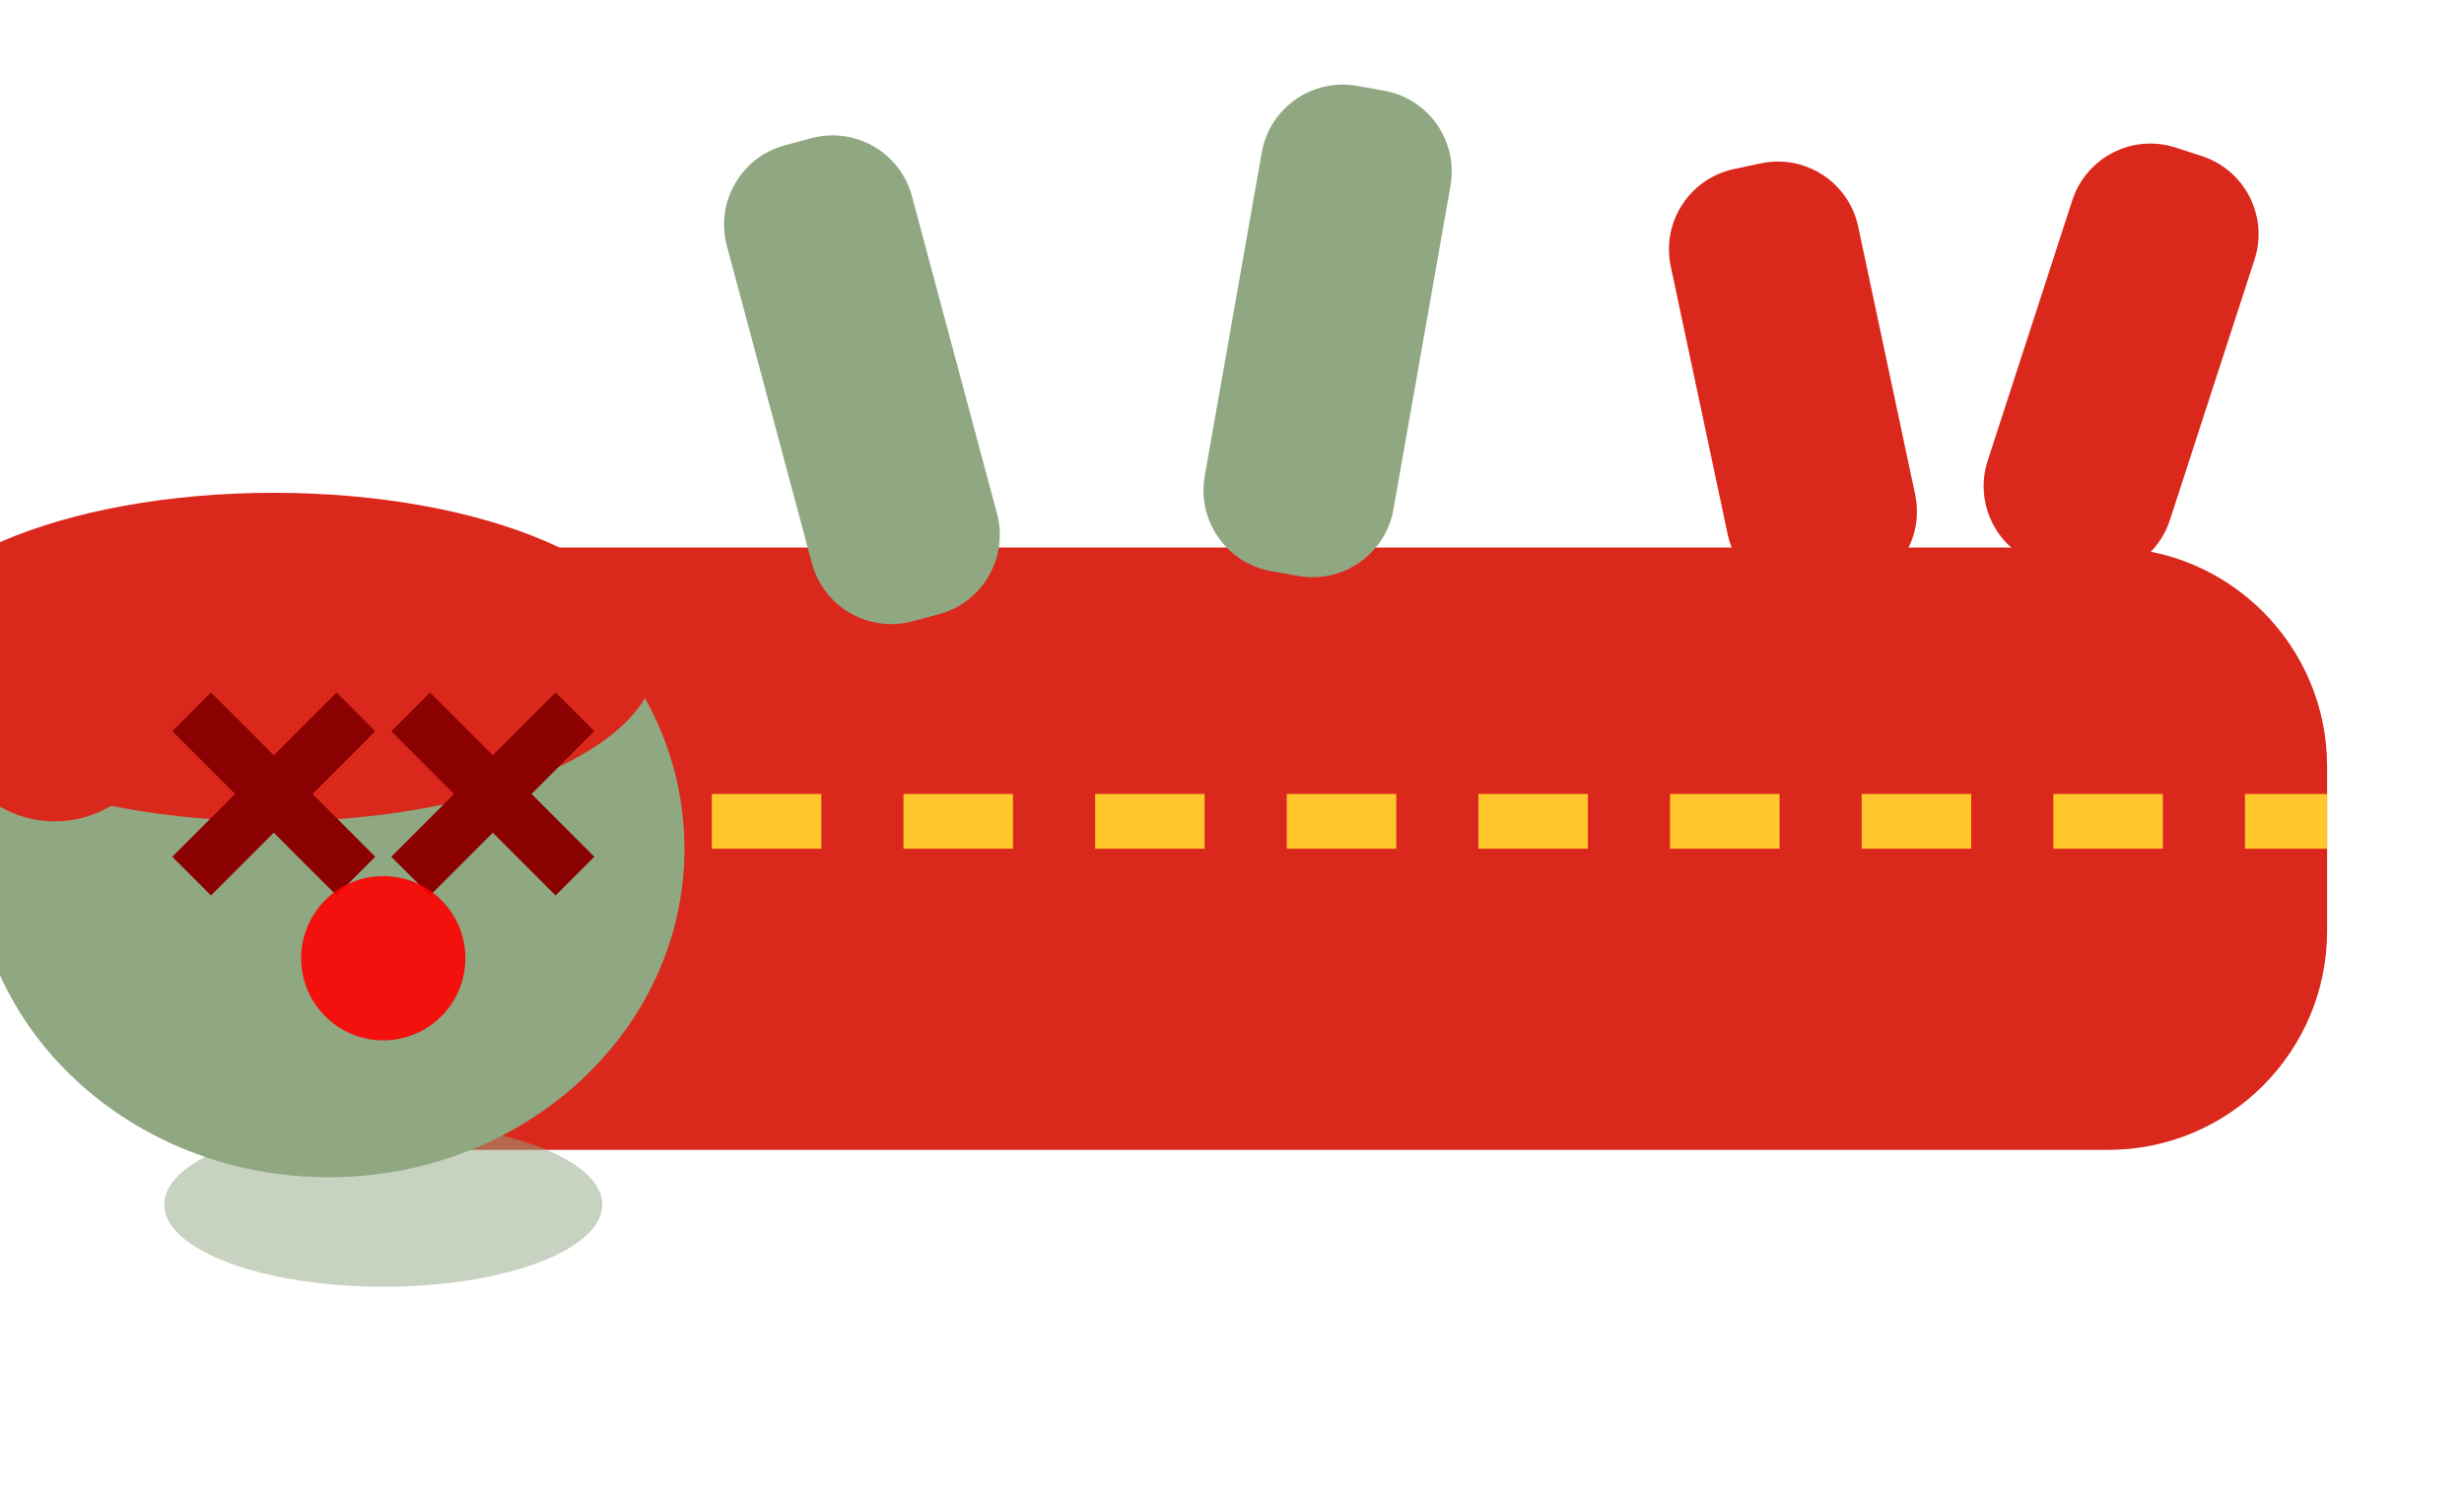
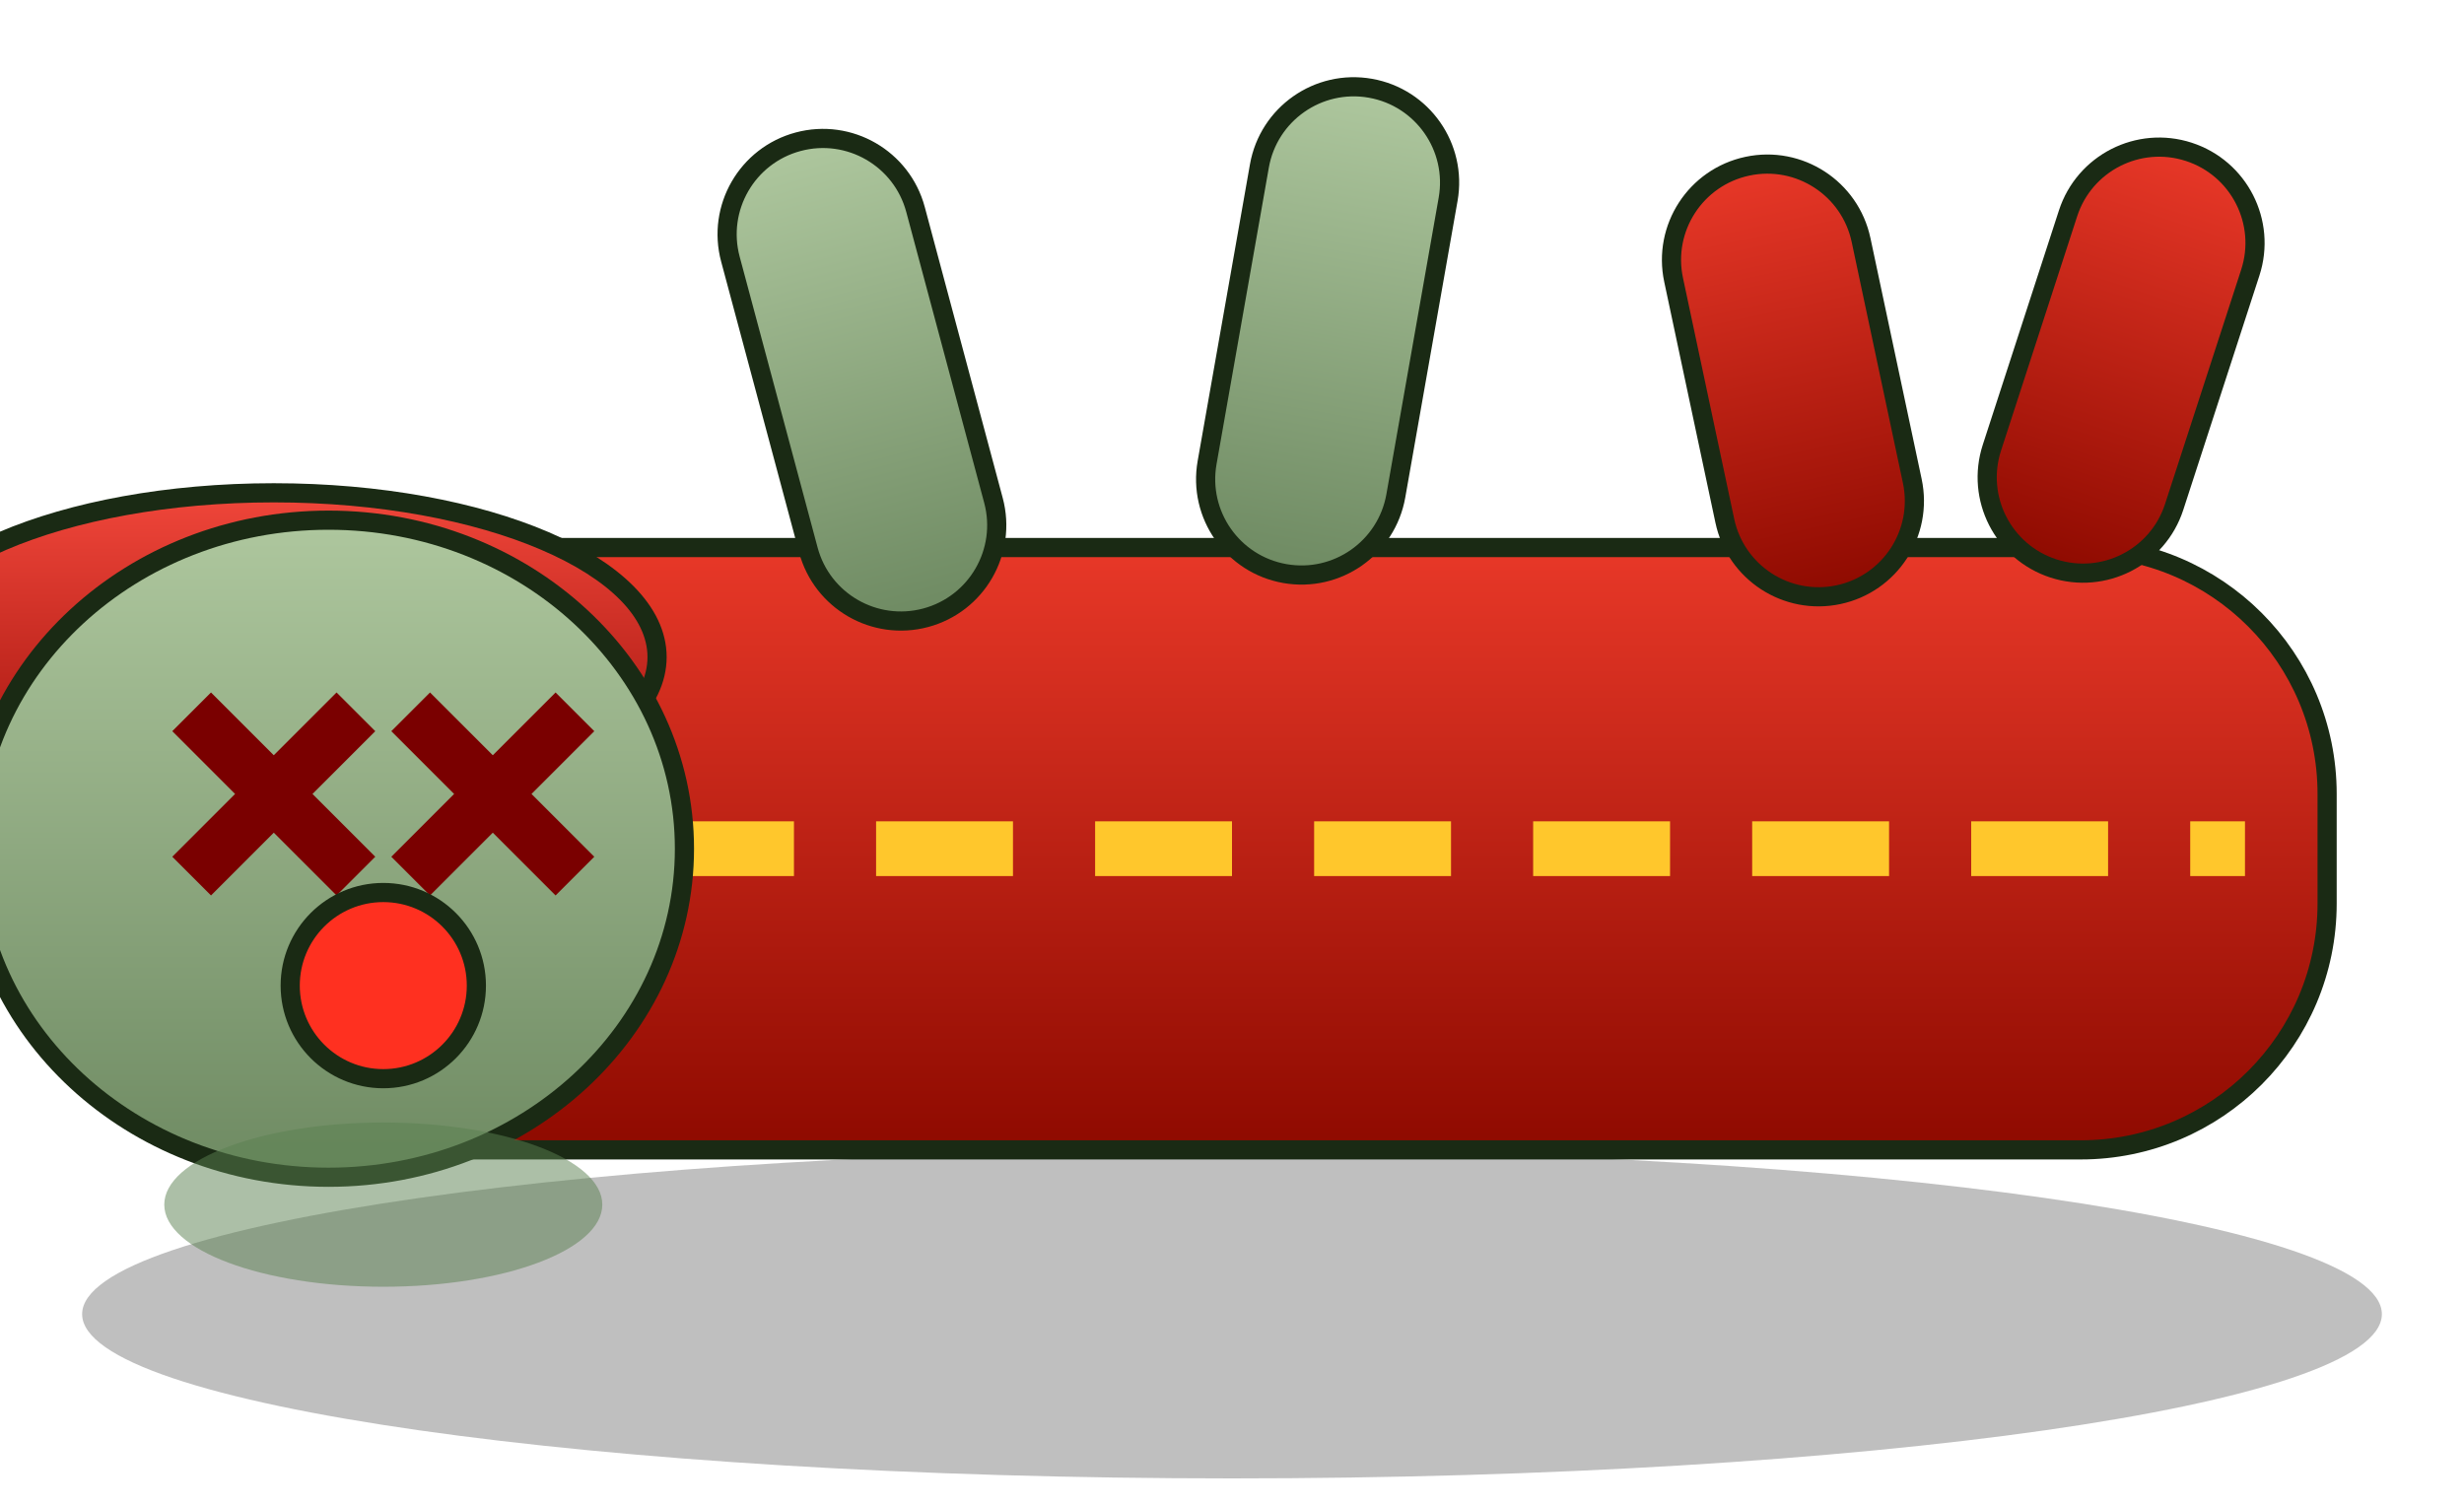
<svg xmlns="http://www.w3.org/2000/svg" width="90" height="55" viewBox="0 0 90 55">
-   <rect x="5" y="20" width="80" height="22" rx="8" fill="#DA291C" />
-   <line x1="5" y1="30" x2="85" y2="30" stroke="#FFC72C" stroke-width="2" stroke-dasharray="4,3" />
-   <ellipse cx="12" cy="31" rx="13" ry="12" fill="#8FA882" />
-   <ellipse cx="10" cy="24" rx="14" ry="6" fill="#DA291C" />
-   <circle cx="2" cy="26" r="4" fill="#DA291C" />
-   <line x1="7" y1="26" x2="13" y2="32" stroke="#8B0000" stroke-width="2" />
-   <line x1="13" y1="26" x2="7" y2="32" stroke="#8B0000" stroke-width="2" />
-   <line x1="15" y1="26" x2="21" y2="32" stroke="#8B0000" stroke-width="2" />
-   <line x1="21" y1="26" x2="15" y2="32" stroke="#8B0000" stroke-width="2" />
-   <circle cx="14" cy="35" r="3" fill="#FF0000" opacity="0.9" />
-   <ellipse cx="14" cy="44" rx="8" ry="3" fill="#8FA882" opacity="0.5" />
-   <rect x="28" y="5" width="7" height="18" rx="3" fill="#8FA882" transform="rotate(-15,31,14)" />
-   <rect x="45" y="3" width="7" height="18" rx="3" fill="#8FA882" transform="rotate(10,48,12)" />
-   <rect x="62" y="6" width="7" height="16" rx="3" fill="#DA291C" transform="rotate(-12,65,14)" />
-   <rect x="74" y="5" width="7" height="16" rx="3" fill="#DA291C" transform="rotate(18,77,13)" />
+   <defs>
+     <linearGradient id="cskin" x1="0" y1="0" x2="0" y2="1">
+       <stop offset="0" stop-color="#AEC79E" />
+       <stop offset="1" stop-color="#6E8A62" />
+     </linearGradient>
+     <linearGradient id="chair" x1="0" y1="0" x2="0" y2="1">
+       <stop offset="0" stop-color="#F0463A" />
+       <stop offset="1" stop-color="#9A0E08" />
+     </linearGradient>
+     <linearGradient id="csuit" x1="0" y1="0" x2="0" y2="1">
+       <stop offset="0" stop-color="#E83828" />
+       <stop offset="1" stop-color="#8E0A00" />
+     </linearGradient>
+   </defs>
+   <ellipse cx="45" cy="48" rx="42" ry="6" fill="#000" opacity="0.25" />
+   <g stroke="#1A2A14" stroke-width="0.7" stroke-linejoin="round">
+     <rect x="5" y="20" width="80" height="22" rx="9" fill="url(#csuit)" />
+     <line x1="8" y1="31" x2="82" y2="31" stroke="#FFC72C" stroke-width="2" stroke-dasharray="5,3" />
+     <circle cx="2" cy="26" r="5" fill="url(#chair)" />
+     <ellipse cx="10" cy="24" rx="14" ry="6" fill="url(#chair)" />
+     <ellipse cx="12" cy="31" rx="13" ry="12" fill="url(#cskin)" />
+     <line x1="7" y1="26" x2="13" y2="32" stroke="#7A0000" stroke-width="2" />
+     <line x1="13" y1="26" x2="7" y2="32" stroke="#7A0000" stroke-width="2" />
+     <line x1="15" y1="26" x2="21" y2="32" stroke="#7A0000" stroke-width="2" />
+     <line x1="21" y1="26" x2="15" y2="32" stroke="#7A0000" stroke-width="2" />
+     <circle cx="14" cy="36" r="3.4" fill="#FF3020" />
+     <ellipse cx="14" cy="44" rx="8" ry="3" fill="#5A8050" opacity="0.5" stroke="none" />
+     <rect x="28" y="5" width="7" height="18" rx="3.5" fill="url(#cskin)" transform="rotate(-15,31,14)" />
+     <rect x="45" y="3" width="7" height="18" rx="3.5" fill="url(#cskin)" transform="rotate(10,48,12)" />
+     <rect x="62" y="6" width="7" height="16" rx="3.5" fill="url(#csuit)" transform="rotate(-12,65,14)" />
+     <rect x="74" y="5" width="7" height="16" rx="3.5" fill="url(#csuit)" transform="rotate(18,77,13)" />
+   </g>
</svg>
